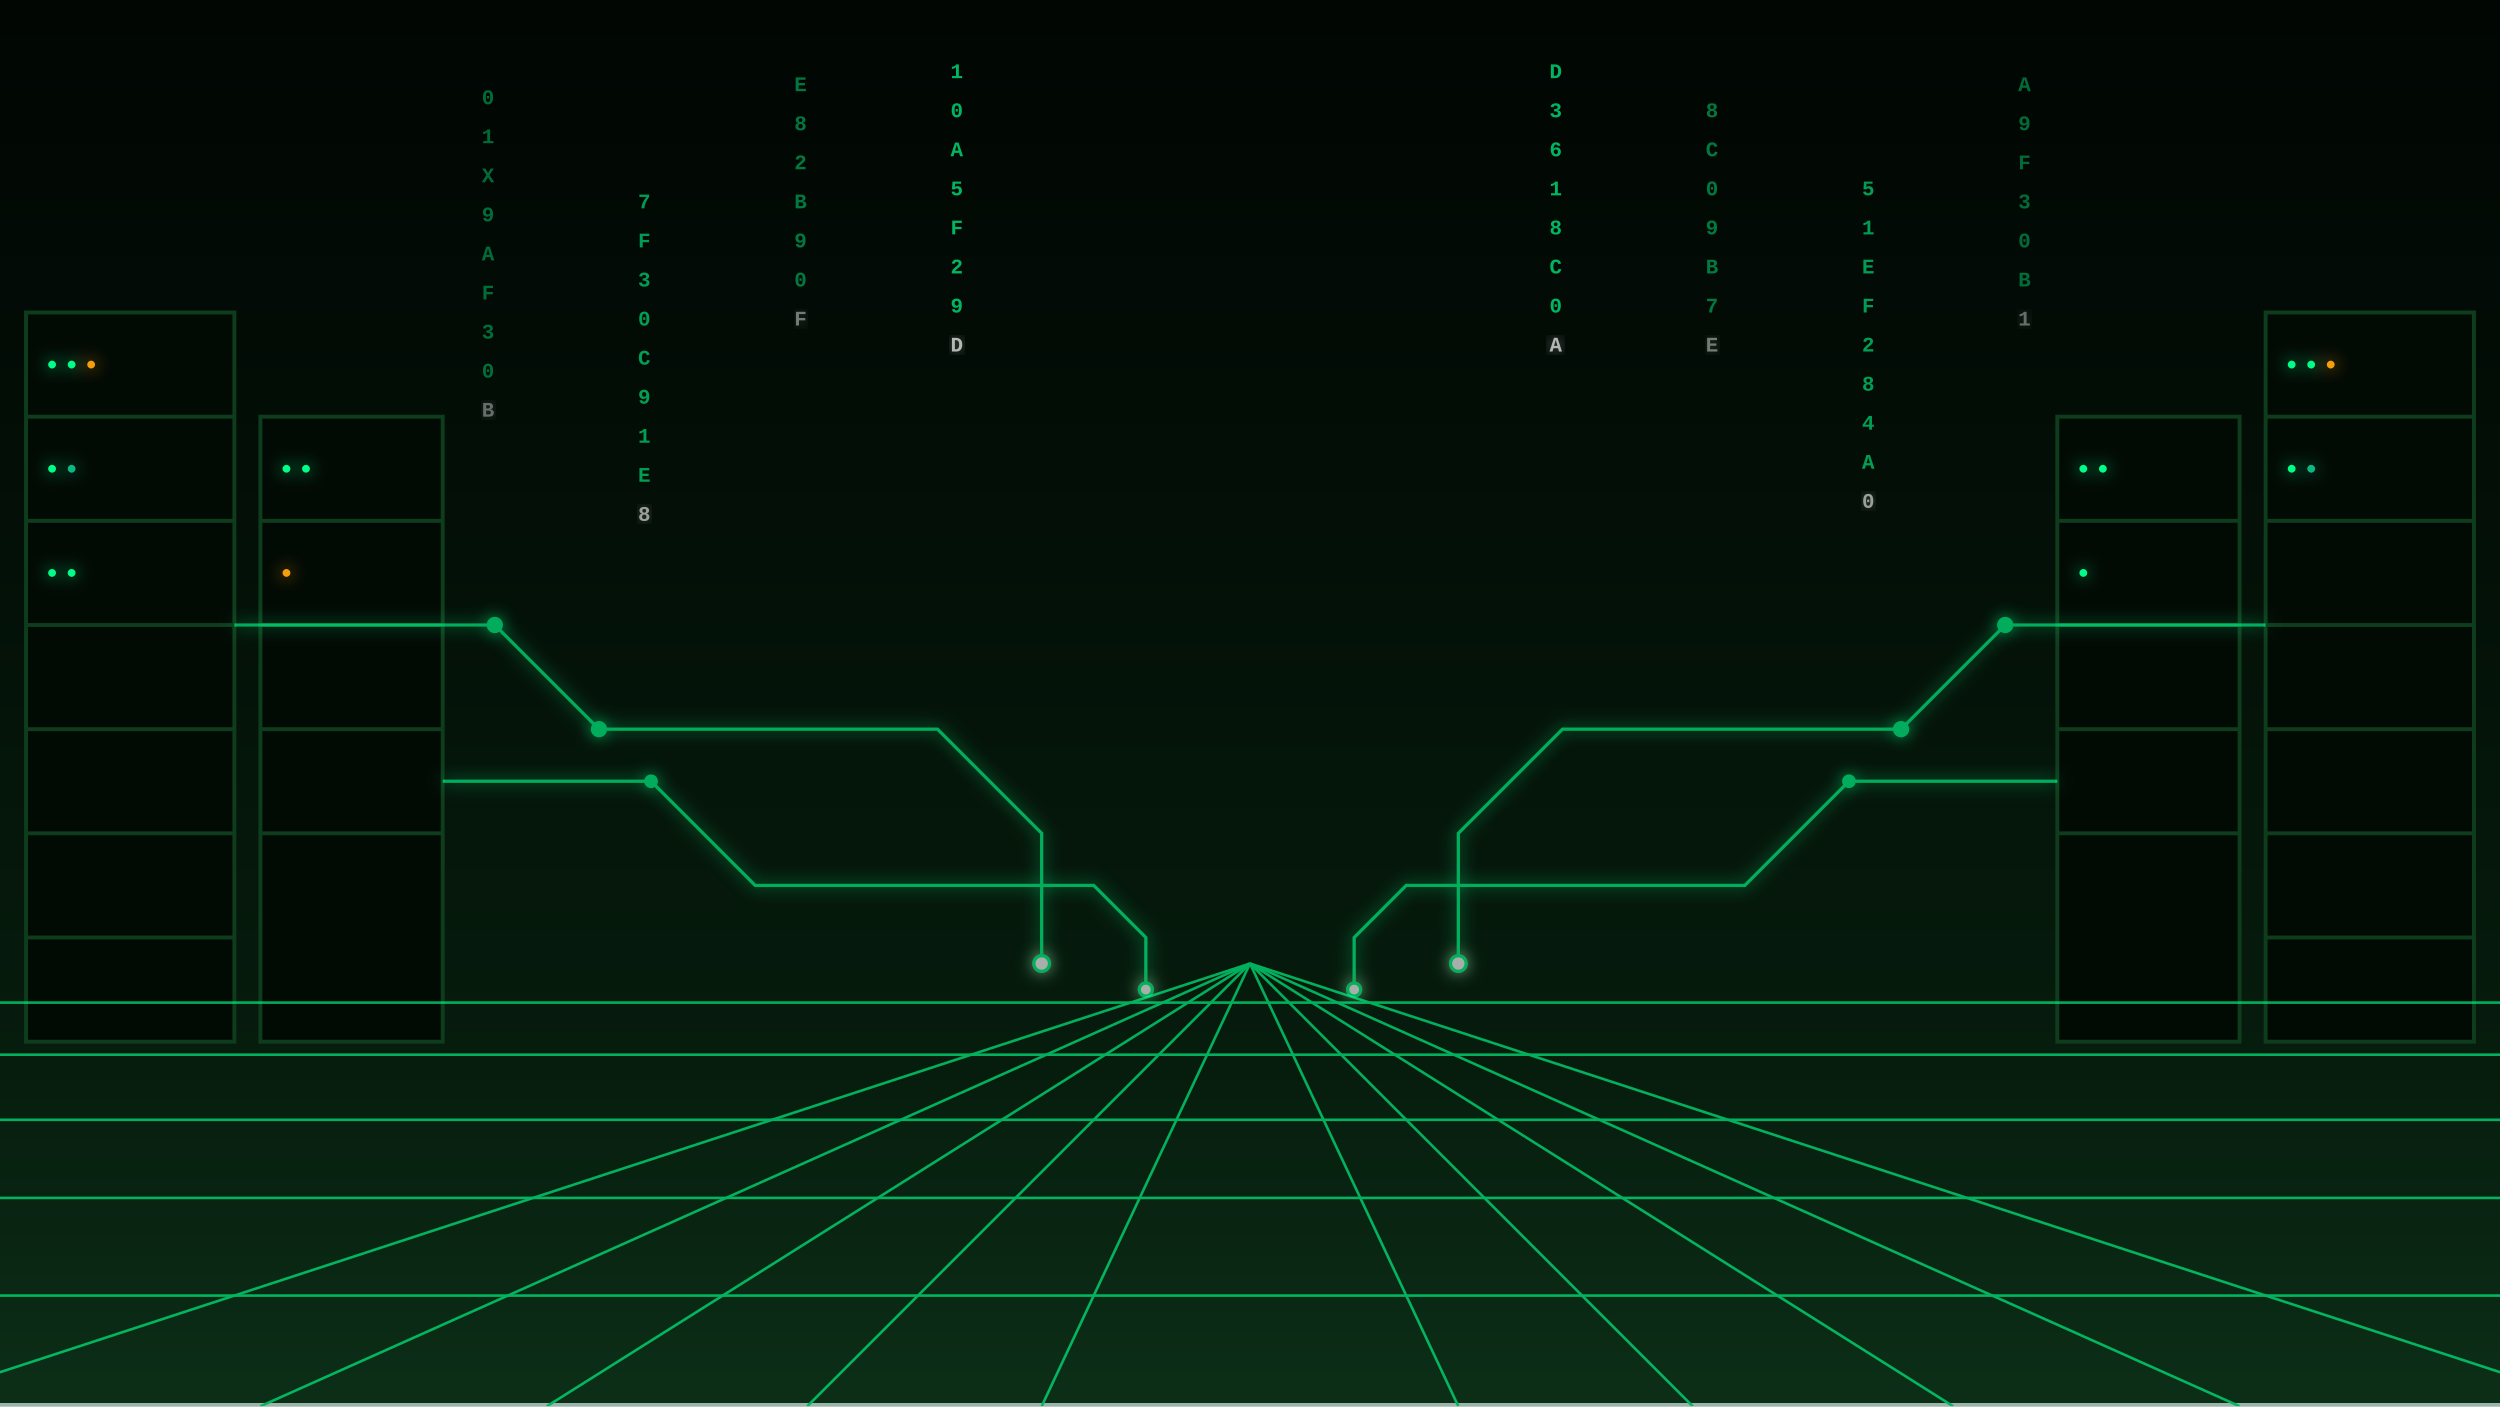
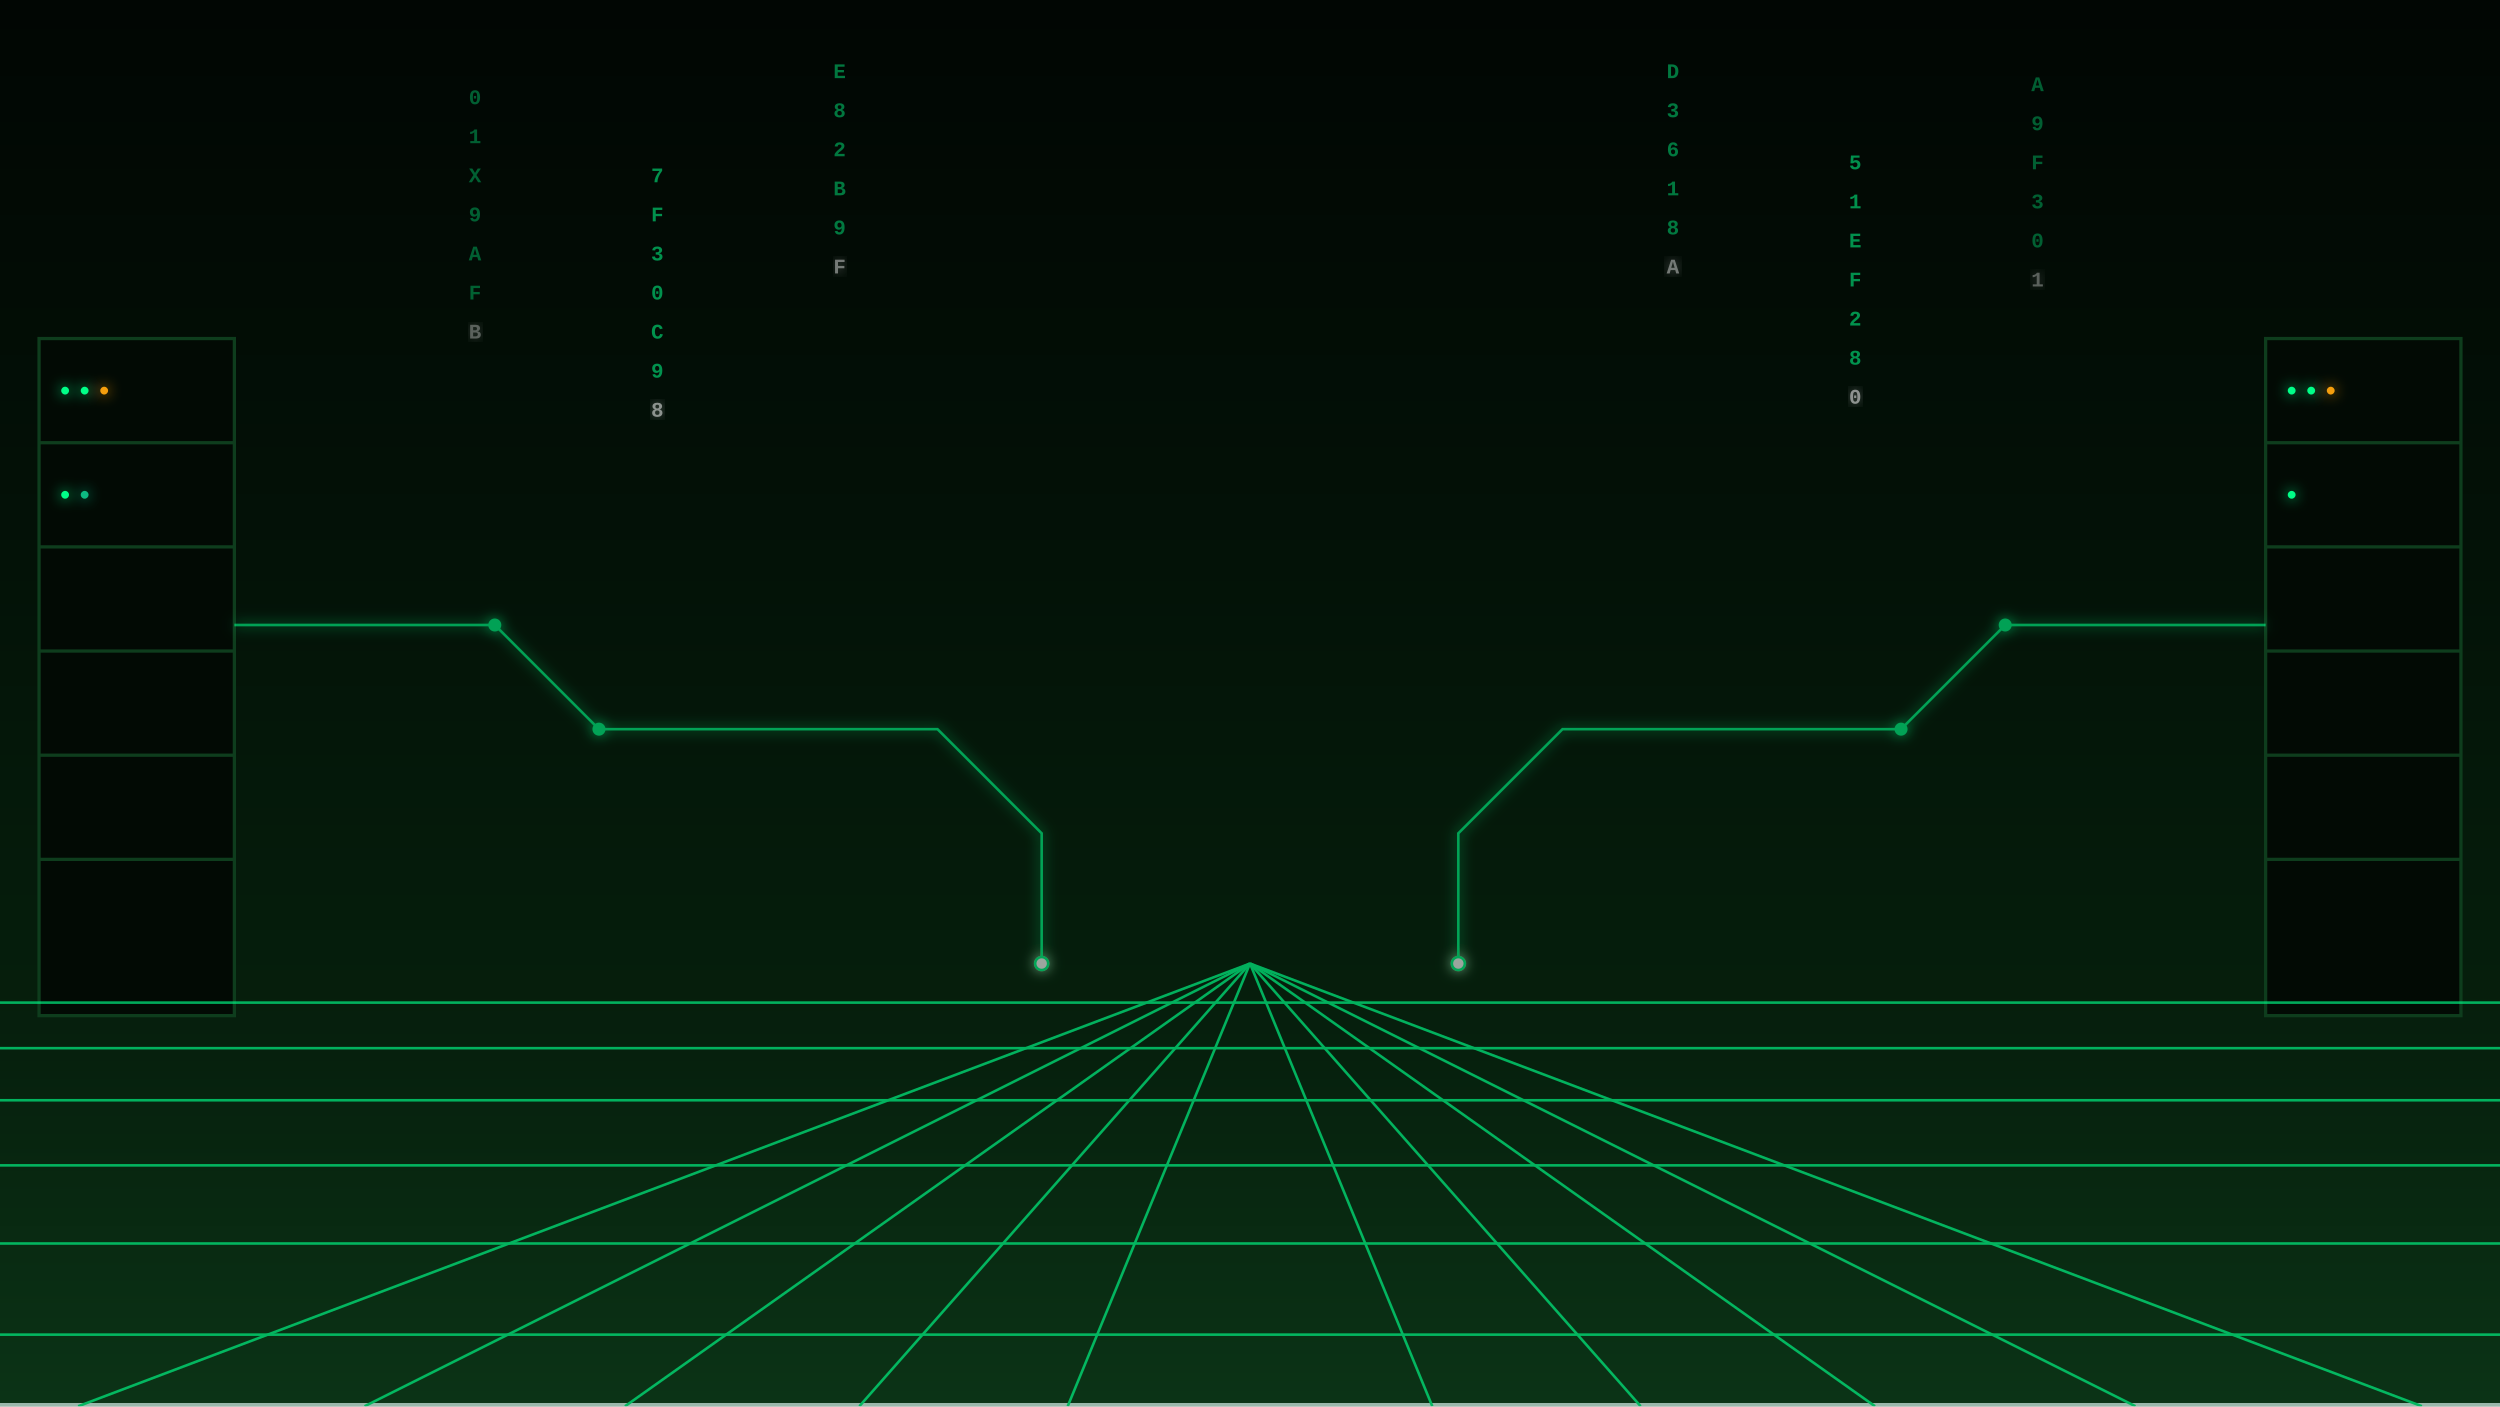
<svg xmlns="http://www.w3.org/2000/svg" viewBox="0 0 1920 1080" width="100%" height="100%" preserveAspectRatio="xMidYMid slice">
  <defs>
    <linearGradient id="matSky" x1="0" y1="0" x2="0" y2="1">
      <stop offset="0%" stop-color="#010603" />
-       <stop offset="40%" stop-color="#031007" />
-       <stop offset="75%" stop-color="#061c0d" />
-       <stop offset="100%" stop-color="#0c2e17" />
+       <stop offset="40%" stop-color="#031207" />
+       <stop offset="75%" stop-color="#06200d" />
+       <stop offset="100%" stop-color="#0b3316" />
    </linearGradient>
    <filter id="matrixGlow" x="-20%" y="-20%" width="140%" height="140%">
-       <feGaussianBlur stdDeviation="6" result="blur" />
+       <feGaussianBlur stdDeviation="5" result="blur" />
      <feMerge>
        <feMergeNode in="blur" />
        <feMergeNode in="SourceGraphic" />
      </feMerge>
    </filter>
-     <filter id="nodeGlow" x="-30%" y="-30%" width="160%" height="160%">
-       <feGaussianBlur stdDeviation="10" result="blur" />
-       <feMerge>
-         <feMergeNode in="blur" />
-         <feMergeNode in="SourceGraphic" />
-       </feMerge>
-     </filter>
-     <style>
-       @keyframes blinkLed {
-         0%, 100% { opacity: 0.2; }
-         50% { opacity: 1; }
-       }
-       .led-blink-1 { animation: blinkLed 1.2s infinite; }
-       .led-blink-2 { animation: blinkLed 2.1s infinite 0.4s; }
-       .led-blink-3 { animation: blinkLed 0.8s infinite 0.2s; }
-     </style>
  </defs>
  <rect width="1920" height="1080" fill="url(#matSky)" />
-   <g fill="#020a04" stroke="#0e3d1d" stroke-width="3">
-     <rect x="20" y="240" width="160" height="560" />
-     <line x1="20" y1="320" x2="180" y2="320" />
-     <line x1="20" y1="400" x2="180" y2="400" />
-     <line x1="20" y1="480" x2="180" y2="480" />
-     <line x1="20" y1="560" x2="180" y2="560" />
-     <line x1="20" y1="640" x2="180" y2="640" />
-     <line x1="20" y1="720" x2="180" y2="720" />
-     <rect x="200" y="320" width="140" height="480" />
-     <line x1="200" y1="400" x2="340" y2="400" />
-     <line x1="200" y1="480" x2="340" y2="480" />
-     <line x1="200" y1="560" x2="340" y2="560" />
-     <line x1="200" y1="640" x2="340" y2="640" />
-     <rect x="1580" y="320" width="140" height="480" />
-     <line x1="1580" y1="400" x2="1720" y2="400" />
-     <line x1="1580" y1="480" x2="1720" y2="480" />
-     <line x1="1580" y1="560" x2="1720" y2="560" />
-     <line x1="1580" y1="640" x2="1720" y2="640" />
-     <rect x="1740" y="240" width="160" height="560" />
-     <line x1="1740" y1="320" x2="1900" y2="320" />
-     <line x1="1740" y1="400" x2="1900" y2="400" />
-     <line x1="1740" y1="480" x2="1900" y2="480" />
-     <line x1="1740" y1="560" x2="1900" y2="560" />
-     <line x1="1740" y1="640" x2="1900" y2="640" />
-     <line x1="1740" y1="720" x2="1900" y2="720" />
+   <g fill="#020a04" stroke="#0e3d1d" stroke-width="2.5">
+     <rect x="30" y="260" width="150" height="520" />
+     <line x1="30" y1="340" x2="180" y2="340" />
+     <line x1="30" y1="420" x2="180" y2="420" />
+     <line x1="30" y1="500" x2="180" y2="500" />
+     <line x1="30" y1="580" x2="180" y2="580" />
+     <line x1="30" y1="660" x2="180" y2="660" />
+     <rect x="1740" y="260" width="150" height="520" />
+     <line x1="1740" y1="340" x2="1890" y2="340" />
+     <line x1="1740" y1="420" x2="1890" y2="420" />
+     <line x1="1740" y1="500" x2="1890" y2="500" />
+     <line x1="1740" y1="580" x2="1890" y2="580" />
+     <line x1="1740" y1="660" x2="1890" y2="660" />
  </g>
  <g filter="url(#matrixGlow)">
-     <circle cx="40" cy="280" r="3" fill="#00ff88" class="led-blink-1" />
-     <circle cx="55" cy="280" r="3" fill="#00ff88" class="led-blink-2" />
-     <circle cx="70" cy="280" r="3" fill="#f59e0b" class="led-blink-3" />
-     <circle cx="40" cy="360" r="3" fill="#00ff88" class="led-blink-2" />
-     <circle cx="55" cy="360" r="3" fill="#10b981" />
-     <circle cx="40" cy="440" r="3" fill="#00ff88" class="led-blink-1" />
-     <circle cx="55" cy="440" r="3" fill="#00ff88" />
-     <circle cx="220" cy="360" r="3" fill="#00ff88" class="led-blink-3" />
-     <circle cx="235" cy="360" r="3" fill="#00ff88" class="led-blink-1" />
-     <circle cx="220" cy="440" r="3" fill="#f59e0b" class="led-blink-2" />
-     <circle cx="1600" cy="360" r="3" fill="#00ff88" class="led-blink-1" />
-     <circle cx="1615" cy="360" r="3" fill="#00ff88" class="led-blink-3" />
-     <circle cx="1600" cy="440" r="3" fill="#00ff88" class="led-blink-2" />
-     <circle cx="1760" cy="280" r="3" fill="#00ff88" class="led-blink-2" />
-     <circle cx="1775" cy="280" r="3" fill="#00ff88" class="led-blink-1" />
-     <circle cx="1790" cy="280" r="3" fill="#f59e0b" class="led-blink-3" />
-     <circle cx="1760" cy="360" r="3" fill="#00ff88" class="led-blink-1" />
-     <circle cx="1775" cy="360" r="3" fill="#10b981" />
+     <circle cx="50" cy="300" r="3" fill="#00ff88" />
+     <circle cx="65" cy="300" r="3" fill="#00ff88" />
+     <circle cx="80" cy="300" r="3" fill="#f59e0b" />
+     <circle cx="50" cy="380" r="3" fill="#00ff88" />
+     <circle cx="65" cy="380" r="3" fill="#10b981" />
+     <circle cx="1760" cy="300" r="3" fill="#00ff88" />
+     <circle cx="1775" cy="300" r="3" fill="#00ff88" />
+     <circle cx="1790" cy="300" r="3" fill="#f59e0b" />
+     <circle cx="1760" cy="380" r="3" fill="#00ff88" />
  </g>
-   <g stroke="#00ff88" stroke-width="2.5" fill="none" opacity="0.65" filter="url(#matrixGlow)">
+   <g stroke="#00ff88" stroke-width="2" fill="none" opacity="0.6" filter="url(#matrixGlow)">
    <path d="M 180,480 L 380,480 L 460,560 L 720,560 L 800,640 L 800,740" />
-     <circle cx="380" cy="480" r="5" fill="#00ff88" />
-     <circle cx="460" cy="560" r="5" fill="#00ff88" />
-     <circle cx="800" cy="740" r="6" fill="#ffffff" />
-     <path d="M 340,600 L 500,600 L 580,680 L 840,680 L 880,720 L 880,760" />
-     <circle cx="500" cy="600" r="4" fill="#00ff88" />
-     <circle cx="880" cy="760" r="5" fill="#ffffff" />
+     <circle cx="380" cy="480" r="4" fill="#00ff88" />
+     <circle cx="460" cy="560" r="4" fill="#00ff88" />
+     <circle cx="800" cy="740" r="5" fill="#ffffff" />
    <path d="M 1740,480 L 1540,480 L 1460,560 L 1200,560 L 1120,640 L 1120,740" />
-     <circle cx="1540" cy="480" r="5" fill="#00ff88" />
-     <circle cx="1460" cy="560" r="5" fill="#00ff88" />
-     <circle cx="1120" cy="740" r="6" fill="#ffffff" />
-     <path d="M 1580,600 L 1420,600 L 1340,680 L 1080,680 L 1040,720 L 1040,760" />
-     <circle cx="1420" cy="600" r="4" fill="#00ff88" />
-     <circle cx="1040" cy="760" r="5" fill="#ffffff" />
+     <circle cx="1540" cy="480" r="4" fill="#00ff88" />
+     <circle cx="1460" cy="560" r="4" fill="#00ff88" />
+     <circle cx="1120" cy="740" r="5" fill="#ffffff" />
  </g>
  <g font-family="'Courier New', monospace" font-size="16" font-weight="900" letter-spacing="3">
-     <g fill="#00ff88" opacity="0.4">
-       <text x="370" y="80">0</text>
-       <text x="370" y="110">1</text>
-       <text x="370" y="140">X</text>
-       <text x="370" y="170">9</text>
-       <text x="370" y="200">A</text>
-       <text x="370" y="230">F</text>
-       <text x="370" y="260">3</text>
-       <text x="370" y="290">0</text>
-       <text x="370" y="320" fill="#ffffff" filter="url(#matrixGlow)">B</text>
+     <g fill="#00ff88" opacity="0.35">
+       <text x="360" y="80">0</text>
+       <text x="360" y="110">1</text>
+       <text x="360" y="140">X</text>
+       <text x="360" y="170">9</text>
+       <text x="360" y="200">A</text>
+       <text x="360" y="230">F</text>
+       <text x="360" y="260" fill="#ffffff" filter="url(#matrixGlow)">B</text>
    </g>
-     <g fill="#00ff88" opacity="0.6">
-       <text x="490" y="160">7</text>
-       <text x="490" y="190">F</text>
-       <text x="490" y="220">3</text>
-       <text x="490" y="250">0</text>
-       <text x="490" y="280">C</text>
-       <text x="490" y="310">9</text>
-       <text x="490" y="340">1</text>
-       <text x="490" y="370">E</text>
-       <text x="490" y="400" fill="#ffffff" filter="url(#matrixGlow)">8</text>
+     <g fill="#00ff88" opacity="0.55">
+       <text x="500" y="140">7</text>
+       <text x="500" y="170">F</text>
+       <text x="500" y="200">3</text>
+       <text x="500" y="230">0</text>
+       <text x="500" y="260">C</text>
+       <text x="500" y="290">9</text>
+       <text x="500" y="320" fill="#ffffff" filter="url(#matrixGlow)">8</text>
    </g>
    <g fill="#00ff88" opacity="0.45">
-       <text x="610" y="70">E</text>
-       <text x="610" y="100">8</text>
-       <text x="610" y="130">2</text>
-       <text x="610" y="160">B</text>
-       <text x="610" y="190">9</text>
-       <text x="610" y="220">0</text>
-       <text x="610" y="250" fill="#ffffff" filter="url(#matrixGlow)">F</text>
-     </g>
-     <g fill="#00ff88" opacity="0.7">
-       <text x="730" y="60">1</text>
-       <text x="730" y="90">0</text>
-       <text x="730" y="120">A</text>
-       <text x="730" y="150">5</text>
-       <text x="730" y="180">F</text>
-       <text x="730" y="210">2</text>
-       <text x="730" y="240">9</text>
-       <text x="730" y="270" fill="#ffffff" filter="url(#matrixGlow)">D</text>
-     </g>
-     <g fill="#00ff88" opacity="0.7">
-       <text x="1190" y="60">D</text>
-       <text x="1190" y="90">3</text>
-       <text x="1190" y="120">6</text>
-       <text x="1190" y="150">1</text>
-       <text x="1190" y="180">8</text>
-       <text x="1190" y="210">C</text>
-       <text x="1190" y="240">0</text>
-       <text x="1190" y="270" fill="#ffffff" filter="url(#matrixGlow)">A</text>
+       <text x="640" y="60">E</text>
+       <text x="640" y="90">8</text>
+       <text x="640" y="120">2</text>
+       <text x="640" y="150">B</text>
+       <text x="640" y="180">9</text>
+       <text x="640" y="210" fill="#ffffff" filter="url(#matrixGlow)">F</text>
    </g>
    <g fill="#00ff88" opacity="0.45">
-       <text x="1310" y="90">8</text>
-       <text x="1310" y="120">C</text>
-       <text x="1310" y="150">0</text>
-       <text x="1310" y="180">9</text>
-       <text x="1310" y="210">B</text>
-       <text x="1310" y="240">7</text>
-       <text x="1310" y="270" fill="#ffffff" filter="url(#matrixGlow)">E</text>
+       <text x="1280" y="60">D</text>
+       <text x="1280" y="90">3</text>
+       <text x="1280" y="120">6</text>
+       <text x="1280" y="150">1</text>
+       <text x="1280" y="180">8</text>
+       <text x="1280" y="210" fill="#ffffff" filter="url(#matrixGlow)">A</text>
    </g>
-     <g fill="#00ff88" opacity="0.6">
-       <text x="1430" y="150">5</text>
-       <text x="1430" y="180">1</text>
-       <text x="1430" y="210">E</text>
-       <text x="1430" y="240">F</text>
-       <text x="1430" y="270">2</text>
-       <text x="1430" y="300">8</text>
-       <text x="1430" y="330">4</text>
-       <text x="1430" y="360">A</text>
-       <text x="1430" y="390" fill="#ffffff" filter="url(#matrixGlow)">0</text>
+     <g fill="#00ff88" opacity="0.55">
+       <text x="1420" y="130">5</text>
+       <text x="1420" y="160">1</text>
+       <text x="1420" y="190">E</text>
+       <text x="1420" y="220">F</text>
+       <text x="1420" y="250">2</text>
+       <text x="1420" y="280">8</text>
+       <text x="1420" y="310" fill="#ffffff" filter="url(#matrixGlow)">0</text>
    </g>
-     <g fill="#00ff88" opacity="0.4">
-       <text x="1550" y="70">A</text>
-       <text x="1550" y="100">9</text>
-       <text x="1550" y="130">F</text>
-       <text x="1550" y="160">3</text>
-       <text x="1550" y="190">0</text>
-       <text x="1550" y="220">B</text>
-       <text x="1550" y="250" fill="#ffffff" filter="url(#matrixGlow)">1</text>
+     <g fill="#00ff88" opacity="0.35">
+       <text x="1560" y="70">A</text>
+       <text x="1560" y="100">9</text>
+       <text x="1560" y="130">F</text>
+       <text x="1560" y="160">3</text>
+       <text x="1560" y="190">0</text>
+       <text x="1560" y="220" fill="#ffffff" filter="url(#matrixGlow)">1</text>
    </g>
  </g>
  <g stroke="#00ff88" stroke-width="2" opacity="0.65">
    <line x1="0" y1="740" x2="1920" y2="740" stroke="#e6fffa" stroke-width="4" filter="url(#matrixGlow)" />
    <line x1="0" y1="770" x2="1920" y2="770" />
-     <line x1="0" y1="810" x2="1920" y2="810" />
-     <line x1="0" y1="860" x2="1920" y2="860" />
-     <line x1="0" y1="920" x2="1920" y2="920" />
-     <line x1="0" y1="995" x2="1920" y2="995" />
+     <line x1="0" y1="805" x2="1920" y2="805" />
+     <line x1="0" y1="845" x2="1920" y2="845" />
+     <line x1="0" y1="895" x2="1920" y2="895" />
+     <line x1="0" y1="955" x2="1920" y2="955" />
+     <line x1="0" y1="1025" x2="1920" y2="1025" />
    <line x1="0" y1="1080" x2="1920" y2="1080" stroke="#e6fffa" stroke-width="5" />
    <line x1="960" y1="740" x2="960" y2="1080" stroke="#e6fffa" stroke-width="3" filter="url(#matrixGlow)" />
-     <line x1="960" y1="740" x2="800" y2="1080" />
-     <line x1="960" y1="740" x2="1120" y2="1080" />
-     <line x1="960" y1="740" x2="620" y2="1080" />
-     <line x1="960" y1="740" x2="1300" y2="1080" />
-     <line x1="960" y1="740" x2="420" y2="1080" />
-     <line x1="960" y1="740" x2="1500" y2="1080" />
-     <line x1="960" y1="740" x2="200" y2="1080" />
-     <line x1="960" y1="740" x2="1720" y2="1080" />
-     <line x1="960" y1="740" x2="-80" y2="1080" />
-     <line x1="960" y1="740" x2="2000" y2="1080" />
+     <line x1="960" y1="740" x2="820" y2="1080" />
+     <line x1="960" y1="740" x2="1100" y2="1080" />
+     <line x1="960" y1="740" x2="660" y2="1080" />
+     <line x1="960" y1="740" x2="1260" y2="1080" />
+     <line x1="960" y1="740" x2="480" y2="1080" />
+     <line x1="960" y1="740" x2="1440" y2="1080" />
+     <line x1="960" y1="740" x2="280" y2="1080" />
+     <line x1="960" y1="740" x2="1640" y2="1080" />
+     <line x1="960" y1="740" x2="60" y2="1080" />
+     <line x1="960" y1="740" x2="1860" y2="1080" />
  </g>
</svg>
